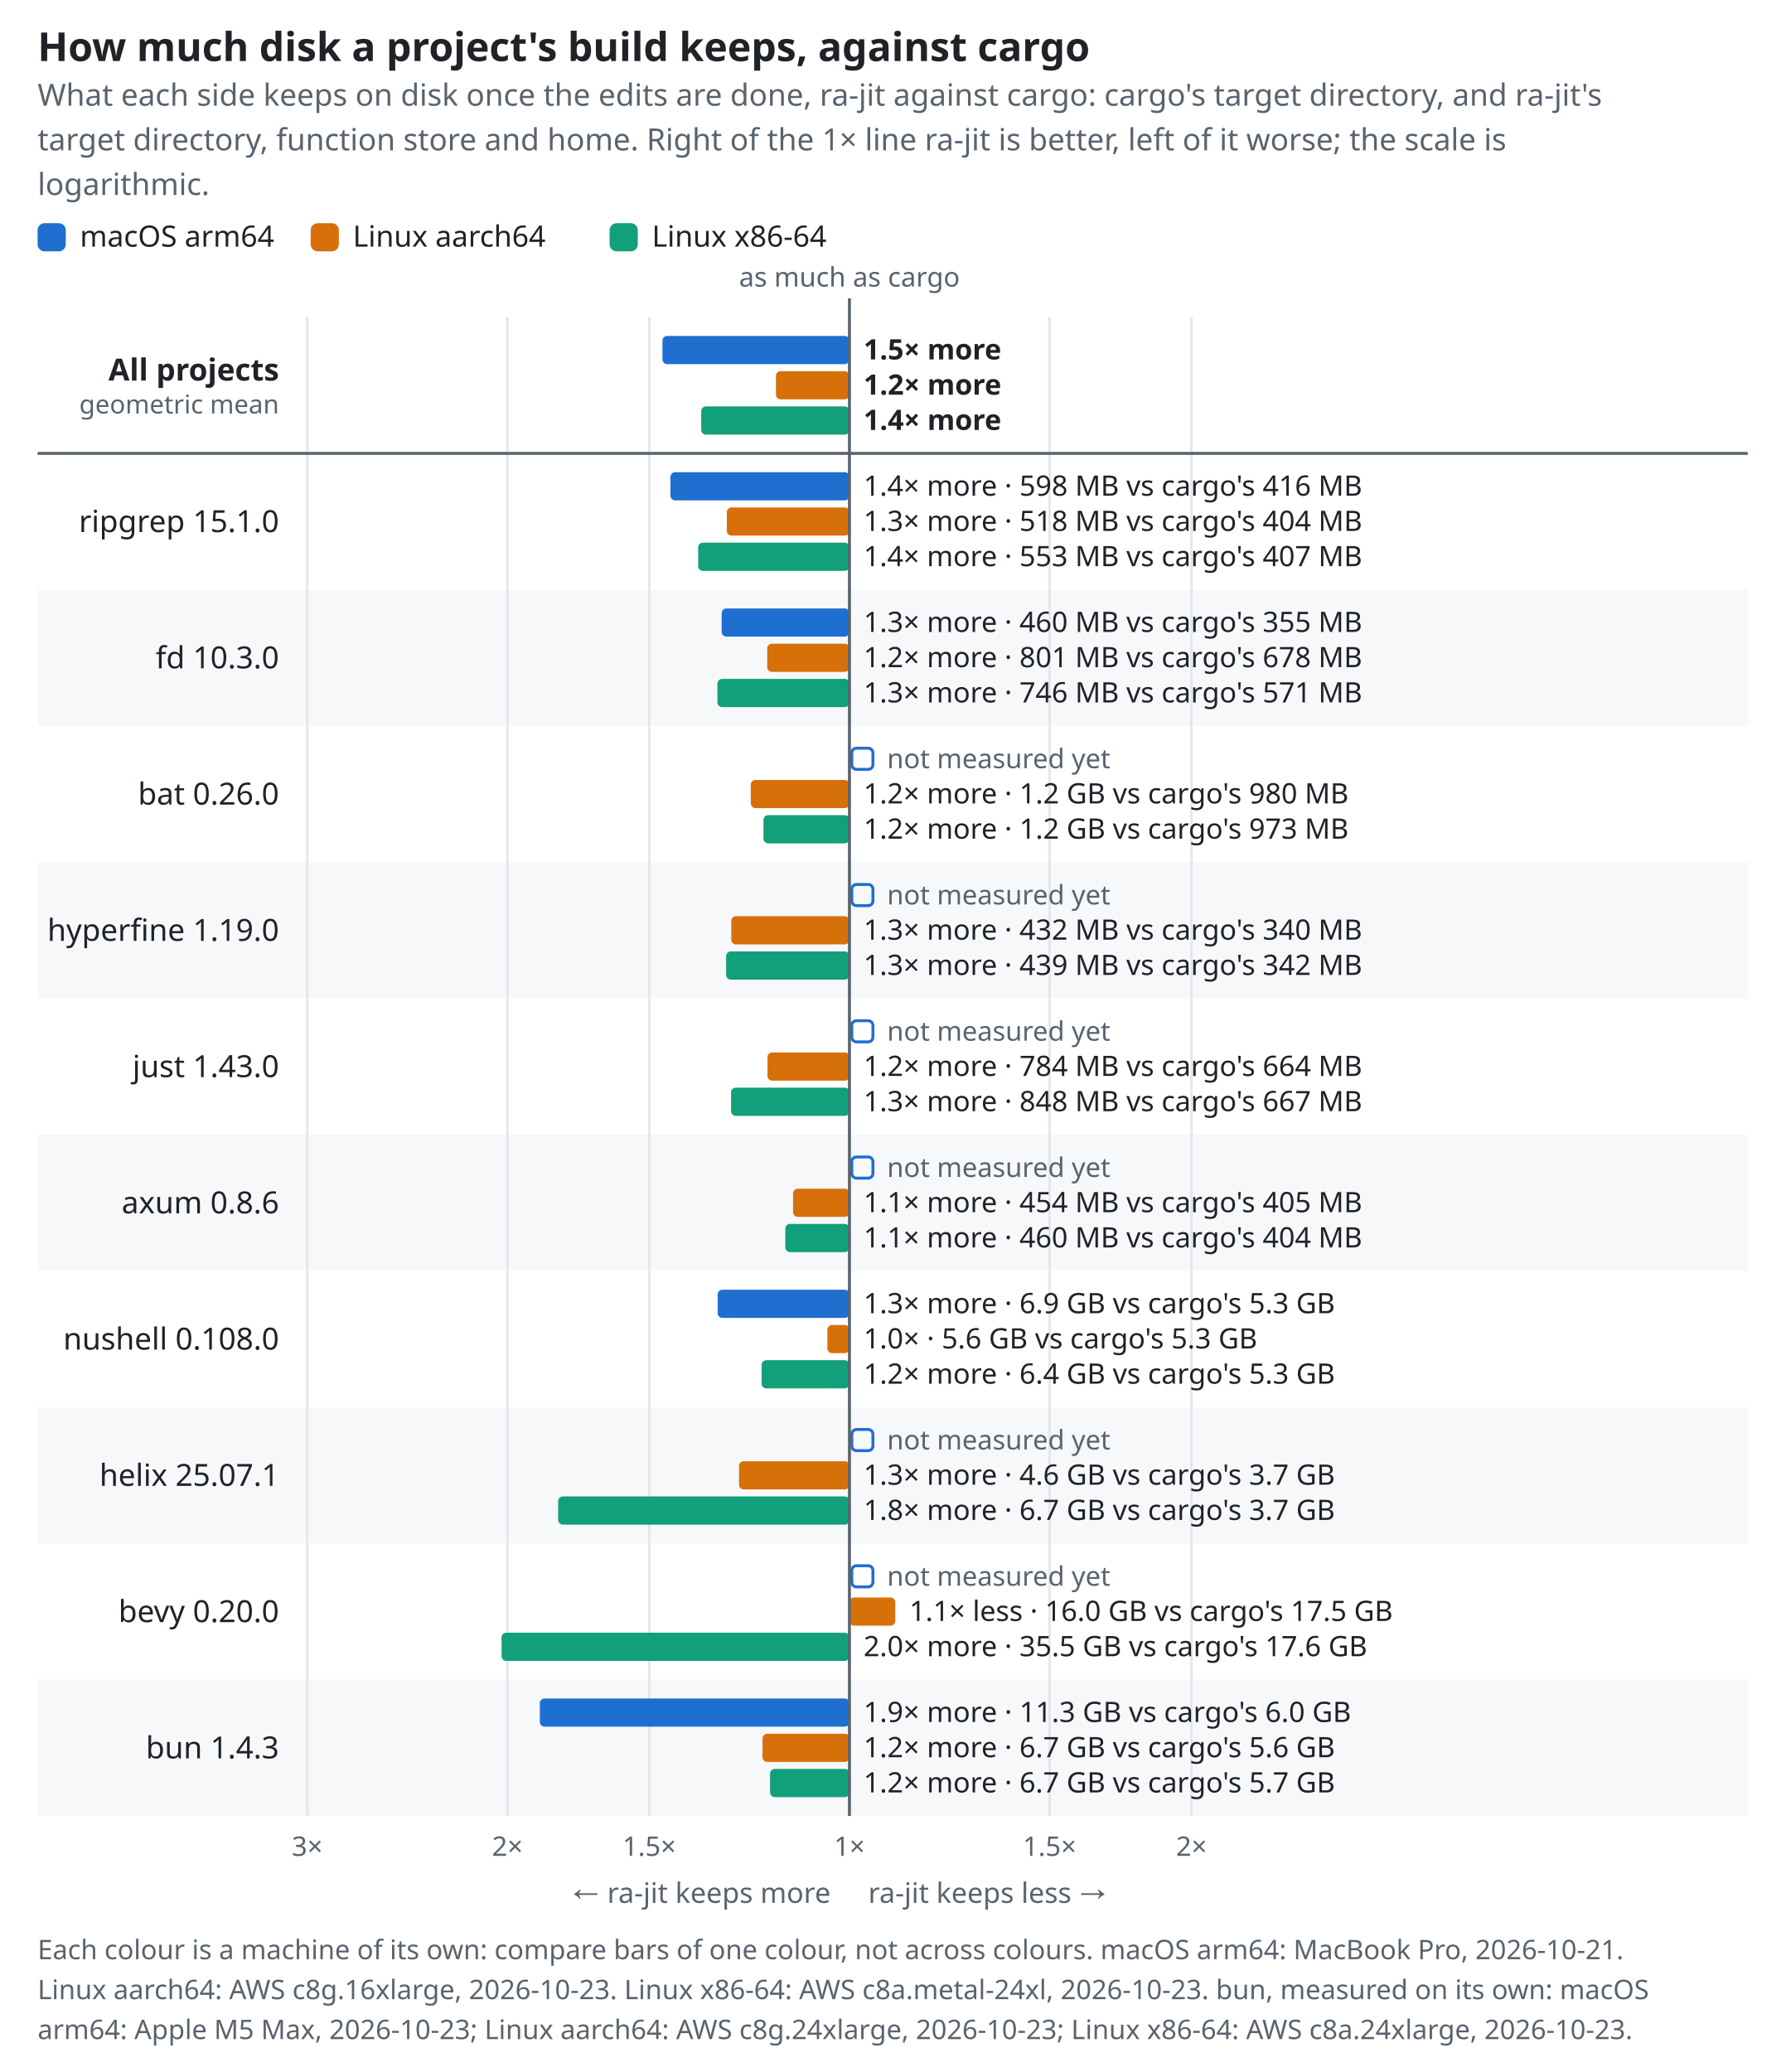
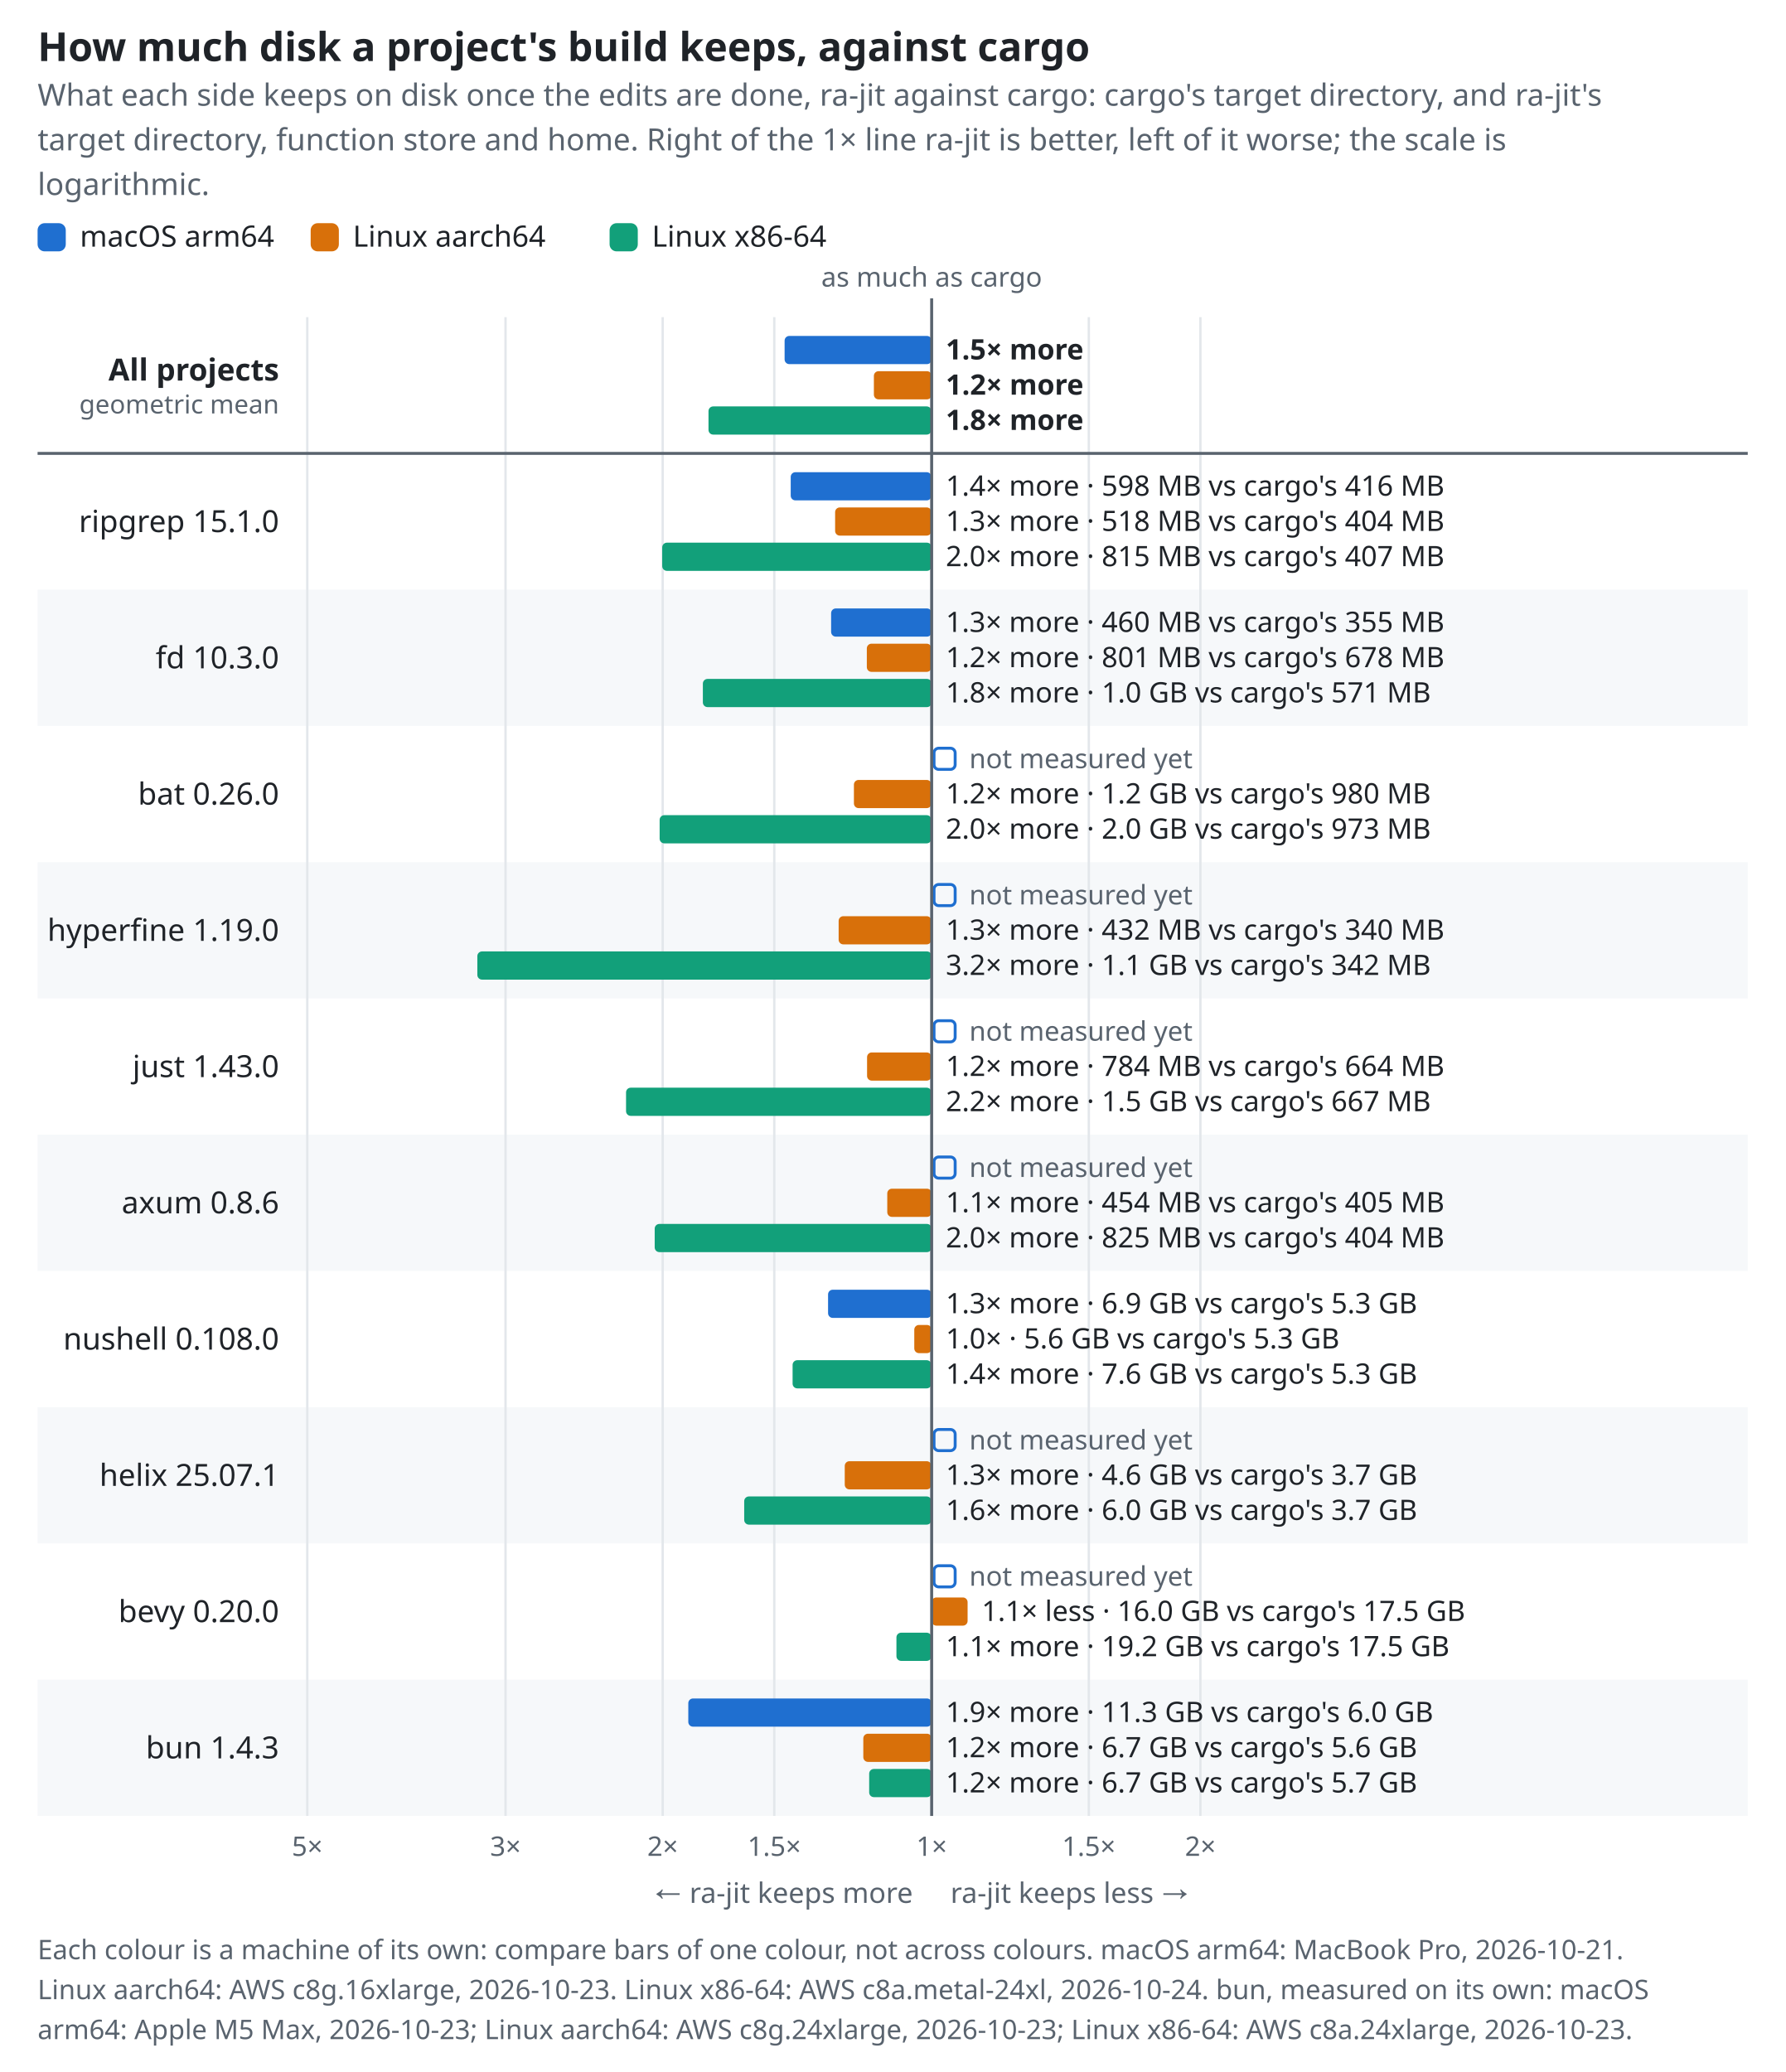
<svg xmlns="http://www.w3.org/2000/svg" width="760" height="882" viewBox="0 0 760 882" role="img" aria-label="How much disk a project's build keeps, against cargo">
  <style>text{font-family:-apple-system, BlinkMacSystemFont, 'Segoe UI', 'Noto Sans', Helvetica, Arial, sans-serif;fill:#1f2328}.d{fill:#59636e}.b{font-weight:600}.v{font-variant-numeric:tabular-nums}.g{stroke:#e3e7eb}.r{stroke:#59636e;stroke-width:1.25}.z{fill:#f6f8fa}.o{fill:none;stroke-width:1.25}.p0{fill:#1f6fd0}.w0{stroke:#1f6fd0}.p1{fill:#d8700a}.w1{stroke:#d8700a}.p2{fill:#12a07a}.w2{stroke:#12a07a}</style>
  <text x="16" y="26" font-size="17" class="b">How much disk a project's build keeps, against cargo</text>
  <text x="16" y="45" font-size="13" class="d">What each side keeps on disk once the edits are done, ra-jit against cargo: cargo's target directory, and ra-jit's</text>
  <text x="16" y="64" font-size="13" class="d">target directory, function store and home. Right of the 1× line ra-jit is better, left of it worse; the scale is</text>
  <text x="16" y="83" font-size="13" class="d">logarithmic.</text>
  <rect x="16" y="95" width="12" height="12" rx="3" class="p0" />
  <text x="34" y="105" font-size="12.5">macOS arm64</text>
  <rect x="132.25" y="95" width="12" height="12" rx="3" class="p1" />
  <text x="150.2" y="105" font-size="12.5">Linux aarch64</text>
  <rect x="259.5" y="95" width="12" height="12" rx="3" class="p2" />
  <text x="277.5" y="105" font-size="12.5">Linux x86-64</text>
  <rect x="16" y="715" width="728" height="58" class="z" />
  <rect x="16" y="599" width="728" height="58" class="z" />
  <rect x="16" y="483" width="728" height="58" class="z" />
  <rect x="16" y="367" width="728" height="58" class="z" />
  <rect x="16" y="251" width="728" height="58" class="z" />
  <line x1="130.8" y1="135" x2="130.8" y2="773" class="g" />
-   <line x1="216" y1="135" x2="216" y2="773" class="g" />
-   <line x1="276.4" y1="135" x2="276.4" y2="773" class="g" />
-   <line x1="361.6" y1="135" x2="361.6" y2="773" class="g" />
-   <line x1="446.8" y1="135" x2="446.8" y2="773" class="g" />
-   <line x1="507.2" y1="135" x2="507.2" y2="773" class="g" />
+   <line x1="215.2" y1="135" x2="215.2" y2="773" class="g" />
+   <line x1="282.1" y1="135" x2="282.1" y2="773" class="g" />
+   <line x1="329.6" y1="135" x2="329.6" y2="773" class="g" />
+   <line x1="396.6" y1="135" x2="396.6" y2="773" class="g" />
+   <line x1="463.5" y1="135" x2="463.5" y2="773" class="g" />
+   <line x1="511" y1="135" x2="511" y2="773" class="g" />
  <line x1="16" y1="193" x2="744" y2="193" class="r" />
-   <rect x="282" y="143" width="79.6" height="12" rx="2" class="p0" />
-   <rect x="330.3" y="158" width="31.2" height="12" rx="2" class="p1" />
-   <rect x="298.5" y="173" width="63.1" height="12" rx="2" class="p2" />
-   <rect x="285.4" y="201" width="76.2" height="12" rx="2" class="p0" />
-   <rect x="309.4" y="216" width="52.2" height="12" rx="2" class="p1" />
-   <rect x="297.2" y="231" width="64.4" height="12" rx="2" class="p2" />
-   <rect x="307.2" y="259" width="54.4" height="12" rx="2" class="p0" />
-   <rect x="326.6" y="274" width="35" height="12" rx="2" class="p1" />
-   <rect x="305.4" y="289" width="56.2" height="12" rx="2" class="p2" />
-   <rect x="362.6" y="318.5" width="9" height="9" rx="2" class="o w0" />
-   <rect x="319.6" y="332" width="42" height="12" rx="2" class="p1" />
-   <rect x="325" y="347" width="36.6" height="12" rx="2" class="p2" />
-   <rect x="362.6" y="376.5" width="9" height="9" rx="2" class="o w0" />
-   <rect x="311.3" y="390" width="50.3" height="12" rx="2" class="p1" />
-   <rect x="309.1" y="405" width="52.5" height="12" rx="2" class="p2" />
-   <rect x="362.6" y="434.5" width="9" height="9" rx="2" class="o w0" />
-   <rect x="326.7" y="448" width="34.9" height="12" rx="2" class="p1" />
-   <rect x="311.2" y="463" width="50.4" height="12" rx="2" class="p2" />
-   <rect x="362.6" y="492.5" width="9" height="9" rx="2" class="o w0" />
-   <rect x="337.6" y="506" width="24" height="12" rx="2" class="p1" />
-   <rect x="334.3" y="521" width="27.3" height="12" rx="2" class="p2" />
-   <rect x="305.5" y="549" width="56.1" height="12" rx="2" class="p0" />
-   <rect x="352.2" y="564" width="9.4" height="12" rx="2" class="p1" />
-   <rect x="324.2" y="579" width="37.4" height="12" rx="2" class="p2" />
-   <rect x="362.6" y="608.5" width="9" height="9" rx="2" class="o w0" />
-   <rect x="314.6" y="622" width="47" height="12" rx="2" class="p1" />
-   <rect x="237.6" y="637" width="124" height="12" rx="2" class="p2" />
-   <rect x="362.6" y="666.5" width="9" height="9" rx="2" class="o w0" />
-   <rect x="361.6" y="680" width="19.5" height="12" rx="2" class="p1" />
-   <rect x="213.5" y="695" width="148.1" height="12" rx="2" class="p2" />
-   <rect x="229.8" y="723" width="131.8" height="12" rx="2" class="p0" />
-   <rect x="324.6" y="738" width="37" height="12" rx="2" class="p1" />
-   <rect x="327.8" y="753" width="33.8" height="12" rx="2" class="p2" />
-   <line x1="361.6" y1="127" x2="361.6" y2="773" class="r" />
-   <text x="130.8" y="790" font-size="11.5" text-anchor="middle" class="d v">3×</text>
-   <text x="216" y="790" font-size="11.5" text-anchor="middle" class="d v">2×</text>
-   <text x="276.4" y="790" font-size="11.5" text-anchor="middle" class="d v">1.5×</text>
-   <text x="361.6" y="790" font-size="11.5" text-anchor="middle" class="d v">1×</text>
-   <text x="446.8" y="790" font-size="11.5" text-anchor="middle" class="d v">1.5×</text>
-   <text x="507.2" y="790" font-size="11.5" text-anchor="middle" class="d v">2×</text>
+   <rect x="334" y="143" width="62.6" height="12" rx="2" class="p0" />
+   <rect x="372" y="158" width="24.6" height="12" rx="2" class="p1" />
+   <rect x="301.6" y="173" width="94.9" height="12" rx="2" class="p2" />
+   <rect x="336.6" y="201" width="59.9" height="12" rx="2" class="p0" />
+   <rect x="355.5" y="216" width="41" height="12" rx="2" class="p1" />
+   <rect x="281.9" y="231" width="114.7" height="12" rx="2" class="p2" />
+   <rect x="353.8" y="259" width="42.8" height="12" rx="2" class="p0" />
+   <rect x="369" y="274" width="27.5" height="12" rx="2" class="p1" />
+   <rect x="299.2" y="289" width="97.4" height="12" rx="2" class="p2" />
+   <rect x="397.6" y="318.5" width="9" height="9" rx="2" class="o w0" />
+   <rect x="363.5" y="332" width="33" height="12" rx="2" class="p1" />
+   <rect x="280.8" y="347" width="115.7" height="12" rx="2" class="p2" />
+   <rect x="397.6" y="376.5" width="9" height="9" rx="2" class="o w0" />
+   <rect x="357" y="390" width="39.5" height="12" rx="2" class="p1" />
+   <rect x="203.2" y="405" width="193.4" height="12" rx="2" class="p2" />
+   <rect x="397.6" y="434.5" width="9" height="9" rx="2" class="o w0" />
+   <rect x="369.1" y="448" width="27.4" height="12" rx="2" class="p1" />
+   <rect x="266.5" y="463" width="130" height="12" rx="2" class="p2" />
+   <rect x="397.6" y="492.5" width="9" height="9" rx="2" class="o w0" />
+   <rect x="377.7" y="506" width="18.9" height="12" rx="2" class="p1" />
+   <rect x="278.7" y="521" width="117.9" height="12" rx="2" class="p2" />
+   <rect x="352.5" y="549" width="44.1" height="12" rx="2" class="p0" />
+   <rect x="389.2" y="564" width="7.4" height="12" rx="2" class="p1" />
+   <rect x="337.4" y="579" width="59.1" height="12" rx="2" class="p2" />
+   <rect x="397.6" y="608.5" width="9" height="9" rx="2" class="o w0" />
+   <rect x="359.6" y="622" width="36.9" height="12" rx="2" class="p1" />
+   <rect x="316.8" y="637" width="79.7" height="12" rx="2" class="p2" />
+   <rect x="397.6" y="666.5" width="9" height="9" rx="2" class="o w0" />
+   <rect x="396.6" y="680" width="15.3" height="12" rx="2" class="p1" />
+   <rect x="381.6" y="695" width="14.9" height="12" rx="2" class="p2" />
+   <rect x="293" y="723" width="103.6" height="12" rx="2" class="p0" />
+   <rect x="367.5" y="738" width="29.1" height="12" rx="2" class="p1" />
+   <rect x="370" y="753" width="26.6" height="12" rx="2" class="p2" />
+   <line x1="396.6" y1="127" x2="396.6" y2="773" class="r" />
+   <text x="130.8" y="790" font-size="11.5" text-anchor="middle" class="d v">5×</text>
+   <text x="215.2" y="790" font-size="11.5" text-anchor="middle" class="d v">3×</text>
+   <text x="282.1" y="790" font-size="11.5" text-anchor="middle" class="d v">2×</text>
+   <text x="329.6" y="790" font-size="11.5" text-anchor="middle" class="d v">1.5×</text>
+   <text x="396.6" y="790" font-size="11.5" text-anchor="middle" class="d v">1×</text>
+   <text x="463.5" y="790" font-size="11.5" text-anchor="middle" class="d v">1.5×</text>
+   <text x="511" y="790" font-size="11.5" text-anchor="middle" class="d v">2×</text>
  <text x="118.8" y="162" font-size="13" text-anchor="end" class="b">All projects</text>
  <text x="118.8" y="176" font-size="11" text-anchor="end" class="d">geometric mean</text>
-   <text x="367.6" y="153" font-size="12" class="v b">1.5× more</text>
-   <text x="367.6" y="168" font-size="12" class="v b">1.2× more</text>
-   <text x="367.6" y="183" font-size="12" class="v b">1.4× more</text>
+   <text x="402.6" y="153" font-size="12" class="v b">1.5× more</text>
+   <text x="402.6" y="168" font-size="12" class="v b">1.2× more</text>
+   <text x="402.6" y="183" font-size="12" class="v b">1.8× more</text>
  <text x="118.8" y="226.5" font-size="13" text-anchor="end">ripgrep 15.1.0</text>
-   <text x="367.6" y="211" font-size="12" class="v">1.4× more · 598 MB vs cargo's 416 MB</text>
-   <text x="367.6" y="226" font-size="12" class="v">1.3× more · 518 MB vs cargo's 404 MB</text>
-   <text x="367.6" y="241" font-size="12" class="v">1.4× more · 553 MB vs cargo's 407 MB</text>
+   <text x="402.6" y="211" font-size="12" class="v">1.4× more · 598 MB vs cargo's 416 MB</text>
+   <text x="402.6" y="226" font-size="12" class="v">1.3× more · 518 MB vs cargo's 404 MB</text>
+   <text x="402.6" y="241" font-size="12" class="v">2.0× more · 815 MB vs cargo's 407 MB</text>
  <text x="118.8" y="284.5" font-size="13" text-anchor="end">fd 10.3.0</text>
-   <text x="367.6" y="269" font-size="12" class="v">1.3× more · 460 MB vs cargo's 355 MB</text>
-   <text x="367.6" y="284" font-size="12" class="v">1.2× more · 801 MB vs cargo's 678 MB</text>
-   <text x="367.6" y="299" font-size="12" class="v">1.3× more · 746 MB vs cargo's 571 MB</text>
+   <text x="402.6" y="269" font-size="12" class="v">1.3× more · 460 MB vs cargo's 355 MB</text>
+   <text x="402.6" y="284" font-size="12" class="v">1.2× more · 801 MB vs cargo's 678 MB</text>
+   <text x="402.6" y="299" font-size="12" class="v">1.8× more · 1.0 GB vs cargo's 571 MB</text>
  <text x="118.8" y="342.5" font-size="13" text-anchor="end">bat 0.26.0</text>
-   <text x="377.6" y="327" font-size="11.5" class="d">not measured yet</text>
-   <text x="367.6" y="342" font-size="12" class="v">1.2× more · 1.2 GB vs cargo's 980 MB</text>
-   <text x="367.6" y="357" font-size="12" class="v">1.2× more · 1.2 GB vs cargo's 973 MB</text>
+   <text x="412.6" y="327" font-size="11.5" class="d">not measured yet</text>
+   <text x="402.6" y="342" font-size="12" class="v">1.2× more · 1.2 GB vs cargo's 980 MB</text>
+   <text x="402.6" y="357" font-size="12" class="v">2.0× more · 2.0 GB vs cargo's 973 MB</text>
  <text x="118.8" y="400.5" font-size="13" text-anchor="end">hyperfine 1.19.0</text>
-   <text x="377.6" y="385" font-size="11.5" class="d">not measured yet</text>
-   <text x="367.6" y="400" font-size="12" class="v">1.3× more · 432 MB vs cargo's 340 MB</text>
-   <text x="367.6" y="415" font-size="12" class="v">1.3× more · 439 MB vs cargo's 342 MB</text>
+   <text x="412.6" y="385" font-size="11.5" class="d">not measured yet</text>
+   <text x="402.6" y="400" font-size="12" class="v">1.3× more · 432 MB vs cargo's 340 MB</text>
+   <text x="402.6" y="415" font-size="12" class="v">3.2× more · 1.1 GB vs cargo's 342 MB</text>
  <text x="118.8" y="458.5" font-size="13" text-anchor="end">just 1.43.0</text>
-   <text x="377.6" y="443" font-size="11.5" class="d">not measured yet</text>
-   <text x="367.6" y="458" font-size="12" class="v">1.2× more · 784 MB vs cargo's 664 MB</text>
-   <text x="367.6" y="473" font-size="12" class="v">1.3× more · 848 MB vs cargo's 667 MB</text>
+   <text x="412.6" y="443" font-size="11.5" class="d">not measured yet</text>
+   <text x="402.6" y="458" font-size="12" class="v">1.2× more · 784 MB vs cargo's 664 MB</text>
+   <text x="402.6" y="473" font-size="12" class="v">2.2× more · 1.5 GB vs cargo's 667 MB</text>
  <text x="118.8" y="516.5" font-size="13" text-anchor="end">axum 0.8.6</text>
-   <text x="377.6" y="501" font-size="11.5" class="d">not measured yet</text>
-   <text x="367.6" y="516" font-size="12" class="v">1.1× more · 454 MB vs cargo's 405 MB</text>
-   <text x="367.6" y="531" font-size="12" class="v">1.1× more · 460 MB vs cargo's 404 MB</text>
+   <text x="412.6" y="501" font-size="11.5" class="d">not measured yet</text>
+   <text x="402.6" y="516" font-size="12" class="v">1.1× more · 454 MB vs cargo's 405 MB</text>
+   <text x="402.6" y="531" font-size="12" class="v">2.0× more · 825 MB vs cargo's 404 MB</text>
  <text x="118.8" y="574.5" font-size="13" text-anchor="end">nushell 0.108.0</text>
-   <text x="367.6" y="559" font-size="12" class="v">1.3× more · 6.9 GB vs cargo's 5.3 GB</text>
-   <text x="367.6" y="574" font-size="12" class="v">1.0× · 5.6 GB vs cargo's 5.3 GB</text>
-   <text x="367.6" y="589" font-size="12" class="v">1.2× more · 6.4 GB vs cargo's 5.3 GB</text>
+   <text x="402.6" y="559" font-size="12" class="v">1.3× more · 6.9 GB vs cargo's 5.3 GB</text>
+   <text x="402.6" y="574" font-size="12" class="v">1.0× · 5.6 GB vs cargo's 5.3 GB</text>
+   <text x="402.6" y="589" font-size="12" class="v">1.4× more · 7.6 GB vs cargo's 5.3 GB</text>
  <text x="118.8" y="632.5" font-size="13" text-anchor="end">helix 25.07.1</text>
-   <text x="377.6" y="617" font-size="11.5" class="d">not measured yet</text>
-   <text x="367.6" y="632" font-size="12" class="v">1.3× more · 4.6 GB vs cargo's 3.7 GB</text>
-   <text x="367.6" y="647" font-size="12" class="v">1.8× more · 6.7 GB vs cargo's 3.7 GB</text>
+   <text x="412.6" y="617" font-size="11.5" class="d">not measured yet</text>
+   <text x="402.6" y="632" font-size="12" class="v">1.3× more · 4.6 GB vs cargo's 3.7 GB</text>
+   <text x="402.6" y="647" font-size="12" class="v">1.6× more · 6.0 GB vs cargo's 3.7 GB</text>
  <text x="118.8" y="690.5" font-size="13" text-anchor="end">bevy 0.20.0</text>
-   <text x="377.6" y="675" font-size="11.5" class="d">not measured yet</text>
-   <text x="387.1" y="690" font-size="12" class="v">1.1× less · 16.0 GB vs cargo's 17.5 GB</text>
-   <text x="367.6" y="705" font-size="12" class="v">2.0× more · 35.5 GB vs cargo's 17.6 GB</text>
+   <text x="412.6" y="675" font-size="11.5" class="d">not measured yet</text>
+   <text x="417.9" y="690" font-size="12" class="v">1.1× less · 16.0 GB vs cargo's 17.5 GB</text>
+   <text x="402.6" y="705" font-size="12" class="v">1.1× more · 19.2 GB vs cargo's 17.5 GB</text>
  <text x="118.8" y="748.5" font-size="13" text-anchor="end">bun 1.4.3</text>
-   <text x="367.6" y="733" font-size="12" class="v">1.9× more · 11.3 GB vs cargo's 6.0 GB</text>
-   <text x="367.6" y="748" font-size="12" class="v">1.2× more · 6.7 GB vs cargo's 5.6 GB</text>
-   <text x="367.6" y="763" font-size="12" class="v">1.2× more · 6.7 GB vs cargo's 5.7 GB</text>
-   <text x="361.6" y="122" font-size="11.5" text-anchor="middle" class="d">as much as cargo</text>
-   <text x="353.6" y="810" font-size="12" text-anchor="end" class="d">← ra-jit keeps more</text>
-   <text x="369.6" y="810" font-size="12" class="d">ra-jit keeps less →</text>
+   <text x="402.6" y="733" font-size="12" class="v">1.9× more · 11.3 GB vs cargo's 6.0 GB</text>
+   <text x="402.6" y="748" font-size="12" class="v">1.2× more · 6.7 GB vs cargo's 5.6 GB</text>
+   <text x="402.6" y="763" font-size="12" class="v">1.2× more · 6.7 GB vs cargo's 5.7 GB</text>
+   <text x="396.6" y="122" font-size="11.5" text-anchor="middle" class="d">as much as cargo</text>
+   <text x="388.6" y="810" font-size="12" text-anchor="end" class="d">← ra-jit keeps more</text>
+   <text x="404.6" y="810" font-size="12" class="d">ra-jit keeps less →</text>
  <text x="16" y="834" font-size="11.5" class="d">Each colour is a machine of its own: compare bars of one colour, not across colours. macOS arm64: MacBook Pro, 2026-10-21.</text>
-   <text x="16" y="851" font-size="11.5" class="d">Linux aarch64: AWS c8g.16xlarge, 2026-10-23. Linux x86-64: AWS c8a.metal-24xl, 2026-10-23. bun, measured on its own: macOS</text>
+   <text x="16" y="851" font-size="11.5" class="d">Linux aarch64: AWS c8g.16xlarge, 2026-10-23. Linux x86-64: AWS c8a.metal-24xl, 2026-10-24. bun, measured on its own: macOS</text>
  <text x="16" y="868" font-size="11.5" class="d">arm64: Apple M5 Max, 2026-10-23; Linux aarch64: AWS c8g.24xlarge, 2026-10-23; Linux x86-64: AWS c8a.24xlarge, 2026-10-23.</text>
</svg>
